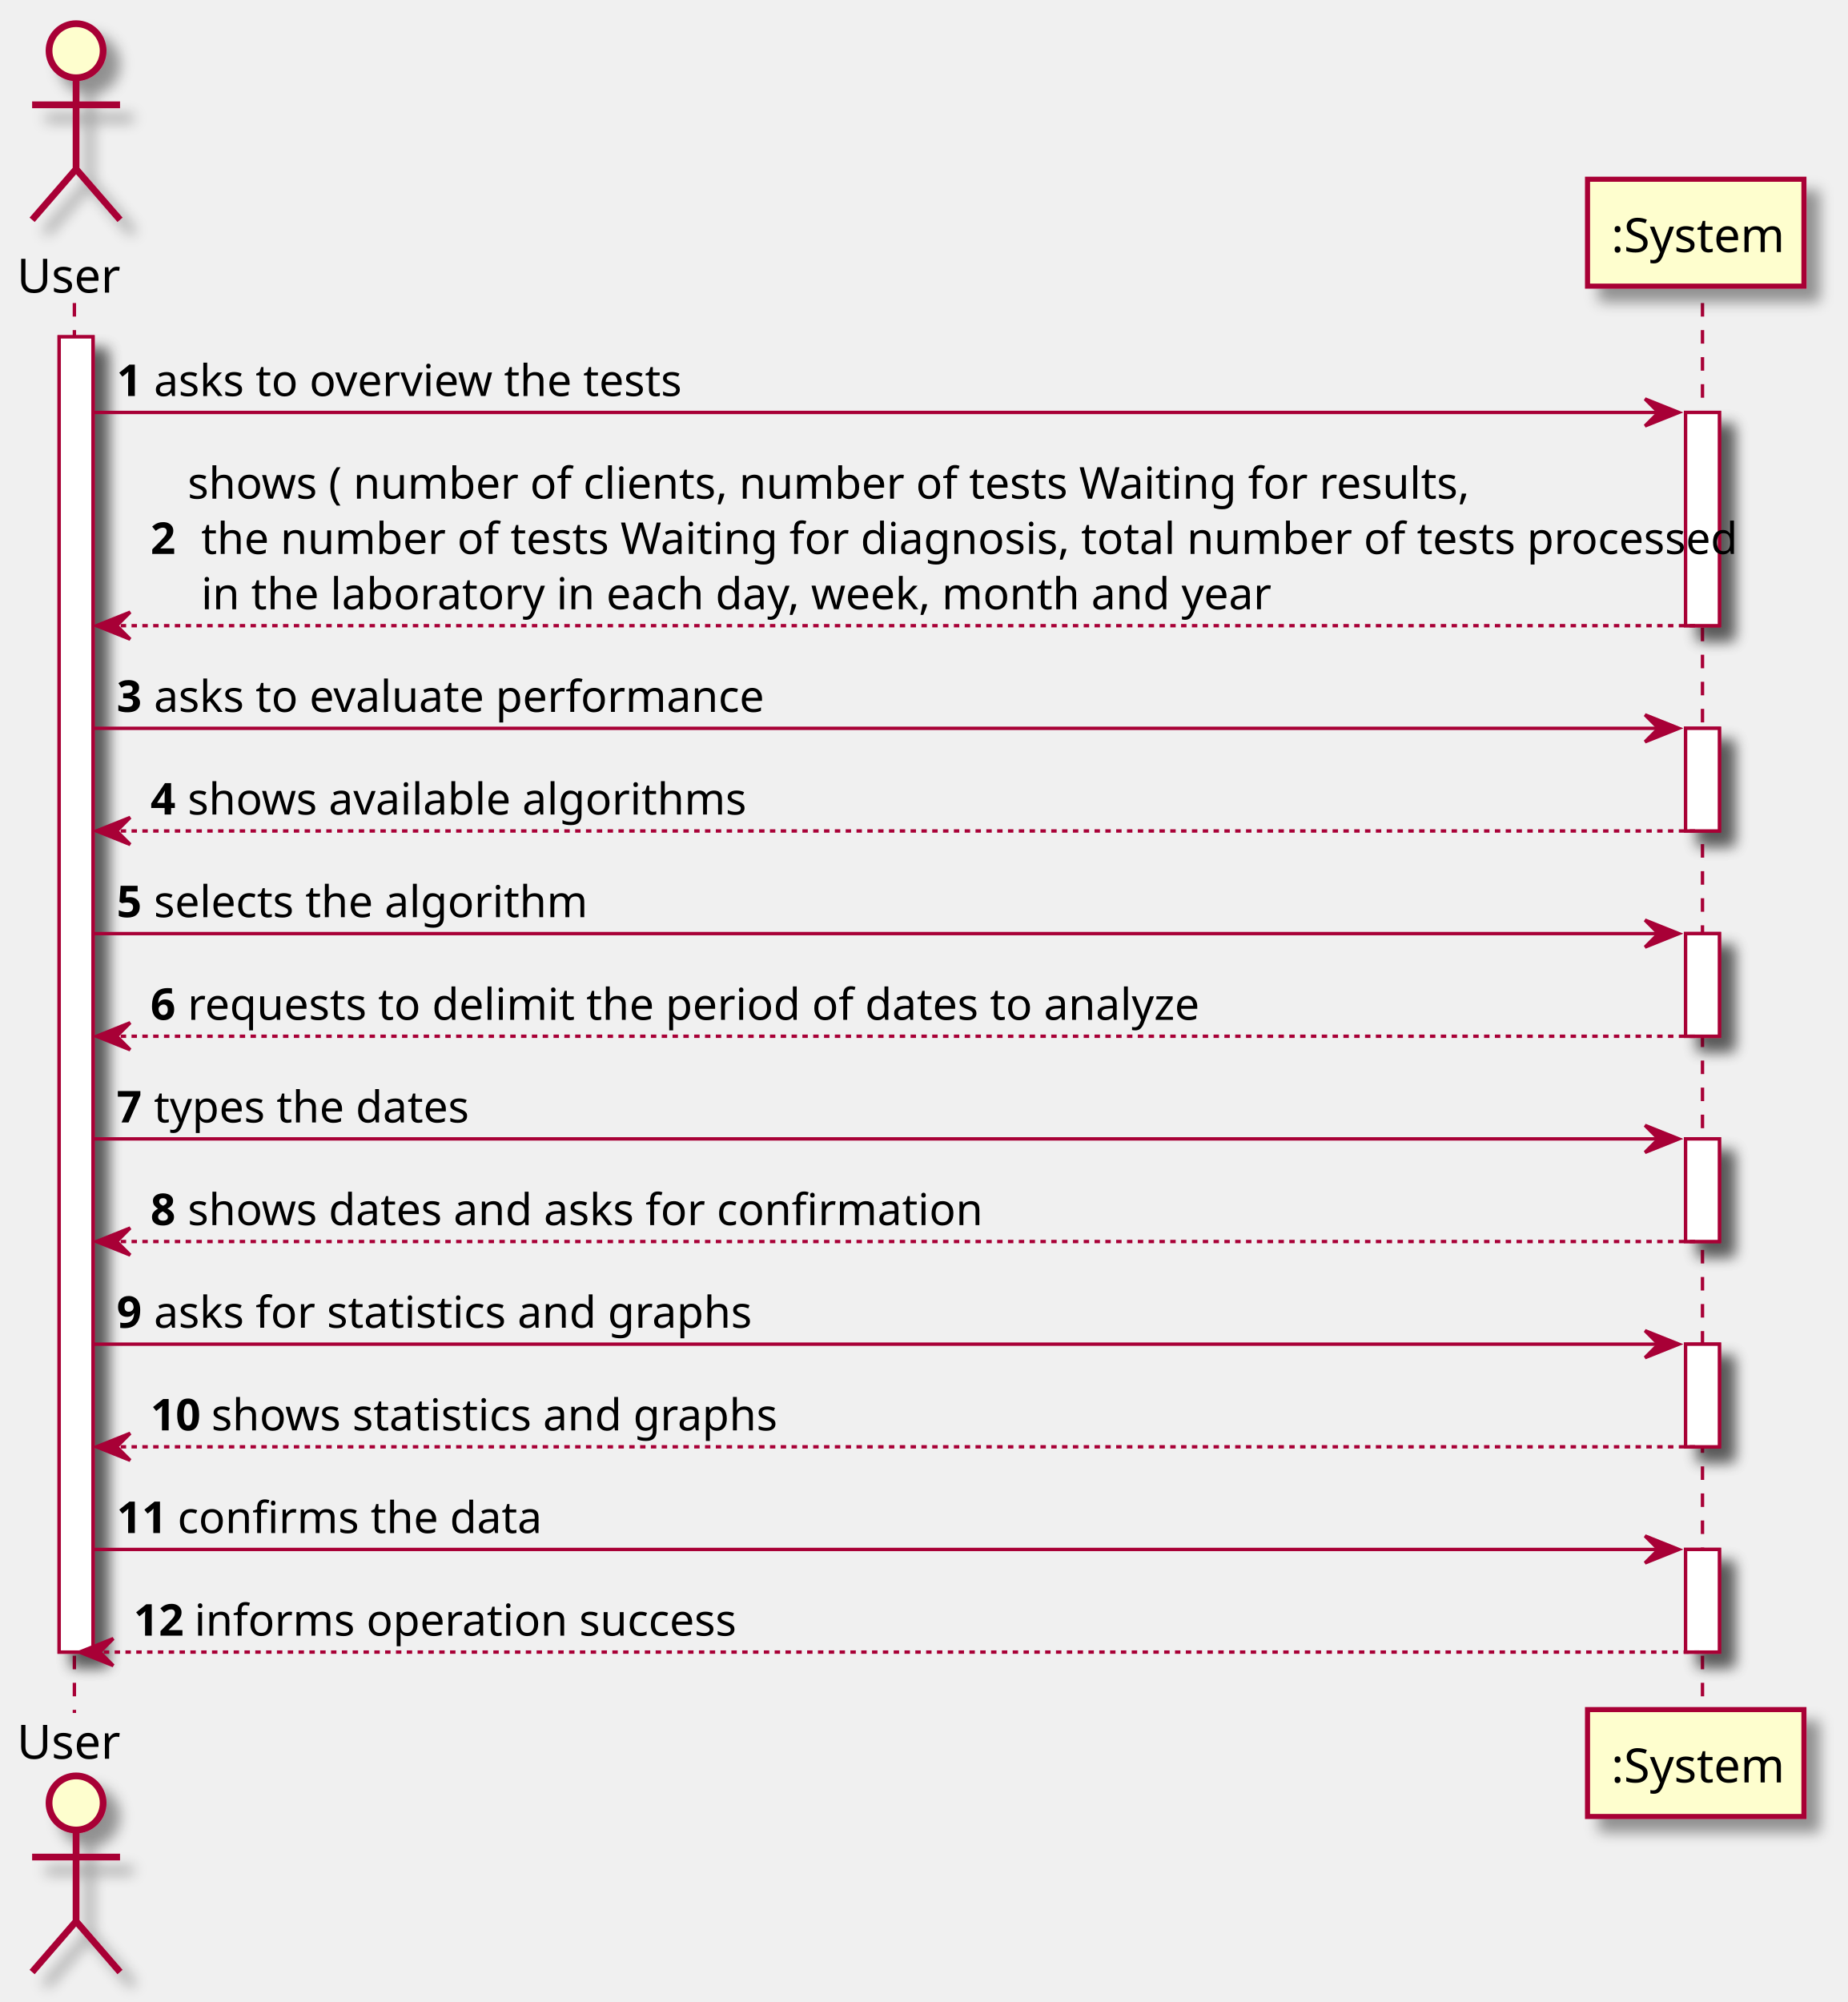
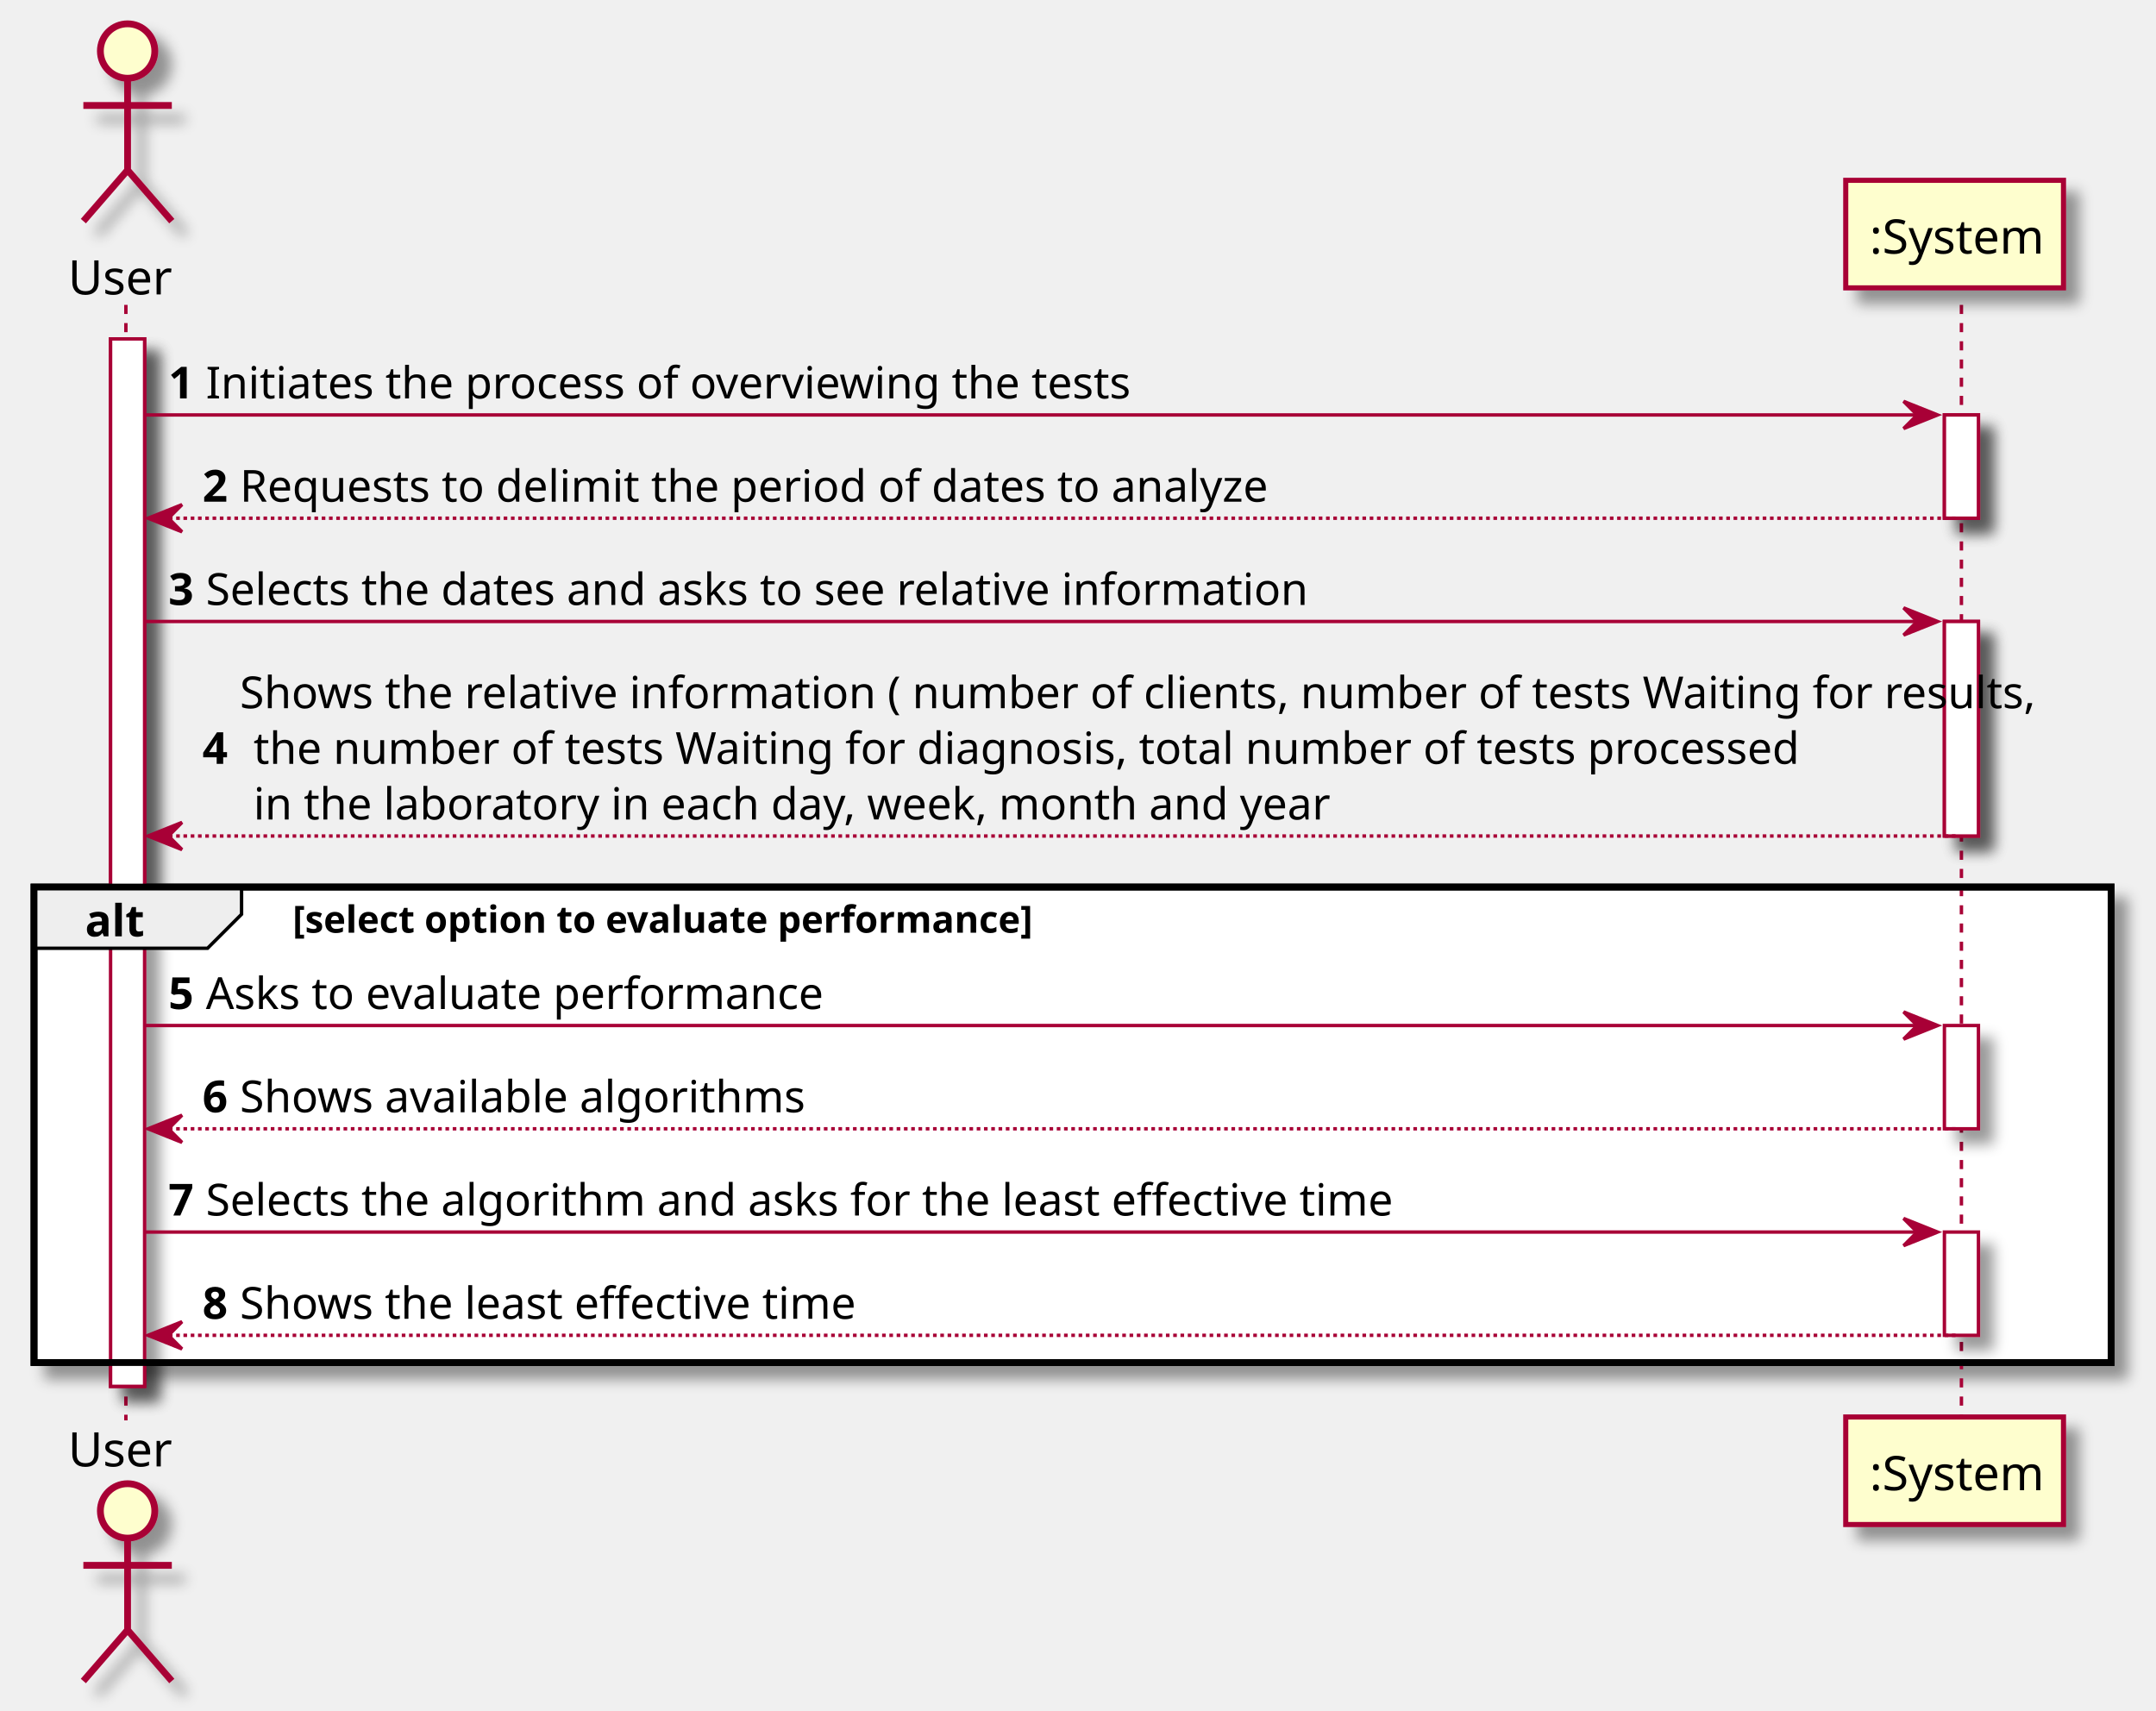
- <svg xmlns="http://www.w3.org/2000/svg" contentScriptType="application/ecmascript" contentStyleType="text/css" height="740px" preserveAspectRatio="none" style="width:683px;height:740px;" version="1.1" viewBox="0 0 683 740" width="683.75px" zoomAndPan="magnify">
+ <svg xmlns="http://www.w3.org/2000/svg" contentScriptType="application/ecmascript" contentStyleType="text/css" height="940.61px" preserveAspectRatio="none" style="width:1185px;height:940px;" version="1.1" viewBox="0 0 1185 940" width="1185.58px" zoomAndPan="magnify">
  <defs>
-     <filter height="300%" id="f1xzpzsf8ar5jc" width="300%" x="-1" y="-1">
-       <feGaussianBlur result="blurOut" stdDeviation="2.5" />
+     <filter height="300%" id="fe169zmxbn5u2" width="300%" x="-1" y="-1">
+       <feGaussianBlur result="blurOut" stdDeviation="3.74" />
      <feColorMatrix in="blurOut" result="blurOut2" type="matrix" values="0 0 0 0 0 0 0 0 0 0 0 0 0 0 0 0 0 0 .4 0" />
-       <feOffset dx="5.0" dy="5.0" in="blurOut2" result="blurOut3" />
+       <feOffset dx="7.48" dy="7.48" in="blurOut2" result="blurOut3" />
      <feBlend in="SourceGraphic" in2="blurOut3" mode="normal" />
    </filter>
  </defs>
  <g>
-     <rect fill="#FFFFFF" filter="url(#f1xzpzsf8ar5jc)" height="486.152" style="stroke:#A80036;stroke-width:1.25;" width="12.5" x="21.875" y="124.512" />
-     <rect fill="#FFFFFF" filter="url(#f1xzpzsf8ar5jc)" height="78.818" style="stroke:#A80036;stroke-width:1.25;" width="12.5" x="623.125" y="152.451" />
-     <rect fill="#FFFFFF" filter="url(#f1xzpzsf8ar5jc)" height="37.94" style="stroke:#A80036;stroke-width:1.25;" width="12.5" x="623.125" y="269.209" />
-     <rect fill="#FFFFFF" filter="url(#f1xzpzsf8ar5jc)" height="37.94" style="stroke:#A80036;stroke-width:1.25;" width="12.5" x="623.125" y="345.088" />
-     <rect fill="#FFFFFF" filter="url(#f1xzpzsf8ar5jc)" height="37.94" style="stroke:#A80036;stroke-width:1.25;" width="12.5" x="623.125" y="420.967" />
-     <rect fill="#FFFFFF" filter="url(#f1xzpzsf8ar5jc)" height="37.94" style="stroke:#A80036;stroke-width:1.25;" width="12.5" x="623.125" y="496.846" />
-     <rect fill="#FFFFFF" filter="url(#f1xzpzsf8ar5jc)" height="37.94" style="stroke:#A80036;stroke-width:1.25;" width="12.5" x="623.125" y="572.725" />
-     <line style="stroke:#A80036;stroke-width:1.25;stroke-dasharray:5.0,5.0;" x1="27.5" x2="27.5" y1="112.012" y2="633.164" />
-     <line style="stroke:#A80036;stroke-width:1.25;stroke-dasharray:5.0,5.0;" x1="629.375" x2="629.375" y1="112.012" y2="633.164" />
-     <text fill="#000000" font-family="sans-serif" font-size="17.5" lengthAdjust="spacing" textLength="36.25" x="6.25" y="108.166">User</text>
-     <ellipse cx="28.125" cy="18.75" fill="#FEFECE" filter="url(#f1xzpzsf8ar5jc)" rx="10" ry="10" style="stroke:#A80036;stroke-width:2.5;" />
-     <path d="M28.125,28.75 L28.125,62.5 M11.875,38.75 L44.375,38.75 M28.125,62.5 L11.875,81.25 M28.125,62.5 L44.375,81.25 " fill="none" filter="url(#f1xzpzsf8ar5jc)" style="stroke:#A80036;stroke-width:2.5;" />
-     <text fill="#000000" font-family="sans-serif" font-size="17.5" lengthAdjust="spacing" textLength="36.25" x="6.25" y="650.081">User</text>
-     <ellipse cx="28.125" cy="666.426" fill="#FEFECE" filter="url(#f1xzpzsf8ar5jc)" rx="10" ry="10" style="stroke:#A80036;stroke-width:2.5;" />
-     <path d="M28.125,676.426 L28.125,710.176 M11.875,686.426 L44.375,686.426 M28.125,710.176 L11.875,728.926 M28.125,710.176 L44.375,728.926 " fill="none" filter="url(#f1xzpzsf8ar5jc)" style="stroke:#A80036;stroke-width:2.5;" />
-     <rect fill="#FEFECE" filter="url(#f1xzpzsf8ar5jc)" height="39.512" style="stroke:#A80036;stroke-width:1.875;" width="80" x="586.875" y="66.25" />
-     <text fill="#000000" font-family="sans-serif" font-size="17.5" lengthAdjust="spacing" textLength="62.5" x="595.625" y="93.166">:System</text>
-     <rect fill="#FEFECE" filter="url(#f1xzpzsf8ar5jc)" height="39.512" style="stroke:#A80036;stroke-width:1.875;" width="80" x="586.875" y="631.914" />
-     <text fill="#000000" font-family="sans-serif" font-size="17.5" lengthAdjust="spacing" textLength="62.5" x="595.625" y="658.831">:System</text>
-     <rect fill="#FFFFFF" filter="url(#f1xzpzsf8ar5jc)" height="486.152" style="stroke:#A80036;stroke-width:1.25;" width="12.5" x="21.875" y="124.512" />
-     <rect fill="#FFFFFF" filter="url(#f1xzpzsf8ar5jc)" height="78.818" style="stroke:#A80036;stroke-width:1.25;" width="12.5" x="623.125" y="152.451" />
-     <rect fill="#FFFFFF" filter="url(#f1xzpzsf8ar5jc)" height="37.94" style="stroke:#A80036;stroke-width:1.25;" width="12.5" x="623.125" y="269.209" />
-     <rect fill="#FFFFFF" filter="url(#f1xzpzsf8ar5jc)" height="37.94" style="stroke:#A80036;stroke-width:1.25;" width="12.5" x="623.125" y="345.088" />
-     <rect fill="#FFFFFF" filter="url(#f1xzpzsf8ar5jc)" height="37.94" style="stroke:#A80036;stroke-width:1.25;" width="12.5" x="623.125" y="420.967" />
-     <rect fill="#FFFFFF" filter="url(#f1xzpzsf8ar5jc)" height="37.94" style="stroke:#A80036;stroke-width:1.25;" width="12.5" x="623.125" y="496.846" />
-     <rect fill="#FFFFFF" filter="url(#f1xzpzsf8ar5jc)" height="37.94" style="stroke:#A80036;stroke-width:1.25;" width="12.5" x="623.125" y="572.725" />
-     <polygon fill="#A80036" points="608.125,147.451,620.625,152.451,608.125,157.451,613.125,152.451" style="stroke:#A80036;stroke-width:1.25;" />
-     <line style="stroke:#A80036;stroke-width:1.25;" x1="34.375" x2="615.625" y1="152.451" y2="152.451" />
-     <text fill="#000000" font-family="sans-serif" font-size="16.25" font-weight="bold" lengthAdjust="spacing" textLength="8.75" x="43.125" y="146.381">1</text>
-     <text fill="#000000" font-family="sans-serif" font-size="16.25" lengthAdjust="spacing" textLength="186.25" x="56.875" y="146.381">asks to overview the tests</text>
-     <polygon fill="#A80036" points="48.125,226.269,35.625,231.269,48.125,236.269,43.125,231.269" style="stroke:#A80036;stroke-width:1.25;" />
-     <line style="stroke:#A80036;stroke-width:1.25;stroke-dasharray:2.0,2.0;" x1="40.625" x2="628.125" y1="231.269" y2="231.269" />
-     <text fill="#000000" font-family="sans-serif" font-size="16.25" font-weight="bold" lengthAdjust="spacing" textLength="8.75" x="55.625" y="204.76">2</text>
-     <text fill="#000000" font-family="sans-serif" font-size="16.25" lengthAdjust="spacing" textLength="448.75" x="69.375" y="184.32">shows ( number of clients, number of tests Waiting for results,</text>
-     <text fill="#000000" font-family="sans-serif" font-size="16.25" lengthAdjust="spacing" textLength="535" x="74.375" y="204.76">the number of tests Waiting for diagnosis, total number of tests processed</text>
-     <text fill="#000000" font-family="sans-serif" font-size="16.25" lengthAdjust="spacing" textLength="375" x="74.375" y="225.199">in the laboratory in each day, week, month and year</text>
-     <polygon fill="#A80036" points="608.125,264.209,620.625,269.209,608.125,274.209,613.125,269.209" style="stroke:#A80036;stroke-width:1.25;" />
-     <line style="stroke:#A80036;stroke-width:1.25;" x1="34.375" x2="615.625" y1="269.209" y2="269.209" />
-     <text fill="#000000" font-family="sans-serif" font-size="16.25" font-weight="bold" lengthAdjust="spacing" textLength="8.75" x="43.125" y="263.138">3</text>
-     <text fill="#000000" font-family="sans-serif" font-size="16.25" lengthAdjust="spacing" textLength="211.25" x="56.875" y="263.138">asks to evaluate performance</text>
-     <polygon fill="#A80036" points="48.125,302.148,35.625,307.148,48.125,312.148,43.125,307.148" style="stroke:#A80036;stroke-width:1.25;" />
-     <line style="stroke:#A80036;stroke-width:1.25;stroke-dasharray:2.0,2.0;" x1="40.625" x2="628.125" y1="307.148" y2="307.148" />
-     <text fill="#000000" font-family="sans-serif" font-size="16.25" font-weight="bold" lengthAdjust="spacing" textLength="8.75" x="55.625" y="301.078">4</text>
-     <text fill="#000000" font-family="sans-serif" font-size="16.25" lengthAdjust="spacing" textLength="192.5" x="69.375" y="301.078">shows available algorithms</text>
-     <polygon fill="#A80036" points="608.125,340.088,620.625,345.088,608.125,350.088,613.125,345.088" style="stroke:#A80036;stroke-width:1.25;" />
-     <line style="stroke:#A80036;stroke-width:1.25;" x1="34.375" x2="615.625" y1="345.088" y2="345.088" />
-     <text fill="#000000" font-family="sans-serif" font-size="16.25" font-weight="bold" lengthAdjust="spacing" textLength="8.75" x="43.125" y="339.017">5</text>
-     <text fill="#000000" font-family="sans-serif" font-size="16.25" lengthAdjust="spacing" textLength="151.25" x="56.875" y="339.017">selects the algorithm</text>
-     <polygon fill="#A80036" points="48.125,378.027,35.625,383.027,48.125,388.027,43.125,383.027" style="stroke:#A80036;stroke-width:1.25;" />
-     <line style="stroke:#A80036;stroke-width:1.25;stroke-dasharray:2.0,2.0;" x1="40.625" x2="628.125" y1="383.027" y2="383.027" />
-     <text fill="#000000" font-family="sans-serif" font-size="16.25" font-weight="bold" lengthAdjust="spacing" textLength="8.75" x="55.625" y="376.957">6</text>
-     <text fill="#000000" font-family="sans-serif" font-size="16.25" lengthAdjust="spacing" textLength="352.5" x="69.375" y="376.957">requests to delimit the period of dates to analyze</text>
-     <polygon fill="#A80036" points="608.125,415.967,620.625,420.967,608.125,425.967,613.125,420.967" style="stroke:#A80036;stroke-width:1.25;" />
-     <line style="stroke:#A80036;stroke-width:1.25;" x1="34.375" x2="615.625" y1="420.967" y2="420.967" />
-     <text fill="#000000" font-family="sans-serif" font-size="16.25" font-weight="bold" lengthAdjust="spacing" textLength="8.75" x="43.125" y="414.896">7</text>
-     <text fill="#000000" font-family="sans-serif" font-size="16.25" lengthAdjust="spacing" textLength="112.5" x="56.875" y="414.896">types the dates</text>
-     <polygon fill="#A80036" points="48.125,453.906,35.625,458.906,48.125,463.906,43.125,458.906" style="stroke:#A80036;stroke-width:1.25;" />
-     <line style="stroke:#A80036;stroke-width:1.25;stroke-dasharray:2.0,2.0;" x1="40.625" x2="628.125" y1="458.906" y2="458.906" />
-     <text fill="#000000" font-family="sans-serif" font-size="16.25" font-weight="bold" lengthAdjust="spacing" textLength="8.75" x="55.625" y="452.836">8</text>
-     <text fill="#000000" font-family="sans-serif" font-size="16.25" lengthAdjust="spacing" textLength="277.5" x="69.375" y="452.836">shows dates and asks for confirmation</text>
-     <polygon fill="#A80036" points="608.125,491.846,620.625,496.846,608.125,501.846,613.125,496.846" style="stroke:#A80036;stroke-width:1.25;" />
-     <line style="stroke:#A80036;stroke-width:1.25;" x1="34.375" x2="615.625" y1="496.846" y2="496.846" />
-     <text fill="#000000" font-family="sans-serif" font-size="16.25" font-weight="bold" lengthAdjust="spacing" textLength="8.75" x="43.125" y="490.775">9</text>
-     <text fill="#000000" font-family="sans-serif" font-size="16.25" lengthAdjust="spacing" textLength="213.75" x="56.875" y="490.775">asks for statistics and graphs</text>
-     <polygon fill="#A80036" points="48.125,529.785,35.625,534.785,48.125,539.785,43.125,534.785" style="stroke:#A80036;stroke-width:1.25;" />
-     <line style="stroke:#A80036;stroke-width:1.25;stroke-dasharray:2.0,2.0;" x1="40.625" x2="628.125" y1="534.785" y2="534.785" />
-     <text fill="#000000" font-family="sans-serif" font-size="16.25" font-weight="bold" lengthAdjust="spacing" textLength="17.5" x="55.625" y="528.715">10</text>
-     <text fill="#000000" font-family="sans-serif" font-size="16.25" lengthAdjust="spacing" textLength="202.5" x="78.125" y="528.715">shows statistics and graphs</text>
-     <polygon fill="#A80036" points="608.125,567.725,620.625,572.725,608.125,577.725,613.125,572.725" style="stroke:#A80036;stroke-width:1.25;" />
-     <line style="stroke:#A80036;stroke-width:1.25;" x1="34.375" x2="615.625" y1="572.725" y2="572.725" />
-     <text fill="#000000" font-family="sans-serif" font-size="16.25" font-weight="bold" lengthAdjust="spacing" textLength="17.5" x="43.125" y="566.654">11</text>
-     <text fill="#000000" font-family="sans-serif" font-size="16.25" lengthAdjust="spacing" textLength="125" x="65.625" y="566.654">confirms the data</text>
-     <polygon fill="#A80036" points="41.875,605.664,29.375,610.664,41.875,615.664,36.875,610.664" style="stroke:#A80036;stroke-width:1.25;" />
-     <line style="stroke:#A80036;stroke-width:1.25;stroke-dasharray:2.0,2.0;" x1="34.375" x2="628.125" y1="610.664" y2="610.664" />
-     <text fill="#000000" font-family="sans-serif" font-size="16.25" font-weight="bold" lengthAdjust="spacing" textLength="17.5" x="49.375" y="604.593">12</text>
-     <text fill="#000000" font-family="sans-serif" font-size="16.25" lengthAdjust="spacing" textLength="190" x="71.875" y="604.593">informs operation success</text>
+     <rect fill="#FFFFFF" filter="url(#fe169zmxbn5u2)" height="575.712" style="stroke:#A80036;stroke-width:1.87;" width="18.7" x="60.775" y="186.269" />
+     <rect fill="#FFFFFF" filter="url(#fe169zmxbn5u2)" height="56.757" style="stroke:#A80036;stroke-width:1.87;" width="18.7" x="1068.705" y="228.067" />
+     <rect fill="#FFFFFF" filter="url(#fe169zmxbn5u2)" height="117.912" style="stroke:#A80036;stroke-width:1.87;" width="18.7" x="1068.705" y="341.582" />
+     <rect fill="#FFFFFF" filter="url(#fe169zmxbn5u2)" height="56.757" style="stroke:#A80036;stroke-width:1.87;" width="18.7" x="1068.705" y="563.659" />
+     <rect fill="#FFFFFF" filter="url(#fe169zmxbn5u2)" height="56.757" style="stroke:#A80036;stroke-width:1.87;" width="18.7" x="1068.705" y="677.174" />
+     <rect fill="#FFFFFF" filter="url(#fe169zmxbn5u2)" height="261.347" style="stroke:#000000;stroke-width:3.74;" width="1141.635" x="18.7" y="487.544" />
+     <line style="stroke:#A80036;stroke-width:1.87;stroke-dasharray:5.0,5.0;" x1="69.19" x2="69.19" y1="167.57" y2="780.681" />
+     <line style="stroke:#A80036;stroke-width:1.87;stroke-dasharray:5.0,5.0;" x1="1078.055" x2="1078.055" y1="167.57" y2="780.681" />
+     <text fill="#000000" font-family="sans-serif" font-size="26.18" lengthAdjust="spacing" textLength="54.23" x="37.4" y="161.817">User</text>
+     <ellipse cx="70.125" cy="28.05" fill="#FEFECE" filter="url(#fe169zmxbn5u2)" rx="14.96" ry="14.96" style="stroke:#A80036;stroke-width:3.74;" />
+     <path d="M70.125,43.01 L70.125,93.5 M45.815,57.97 L94.435,57.97 M70.125,93.5 L45.815,121.55 M70.125,93.5 L94.435,121.55 " fill="none" filter="url(#fe169zmxbn5u2)" style="stroke:#A80036;stroke-width:3.74;" />
+     <text fill="#000000" font-family="sans-serif" font-size="26.18" lengthAdjust="spacing" textLength="54.23" x="37.4" y="805.988">User</text>
+     <ellipse cx="70.125" cy="830.441" fill="#FEFECE" filter="url(#fe169zmxbn5u2)" rx="14.96" ry="14.96" style="stroke:#A80036;stroke-width:3.74;" />
+     <path d="M70.125,845.401 L70.125,895.891 M45.815,860.361 L94.435,860.361 M70.125,895.891 L45.815,923.941 M70.125,895.891 L94.435,923.941 " fill="none" filter="url(#fe169zmxbn5u2)" style="stroke:#A80036;stroke-width:3.74;" />
+     <rect fill="#FEFECE" filter="url(#fe169zmxbn5u2)" height="59.109" style="stroke:#A80036;stroke-width:2.805;" width="119.68" x="1014.475" y="99.11" />
+     <text fill="#000000" font-family="sans-serif" font-size="26.18" lengthAdjust="spacing" textLength="93.5" x="1027.565" y="139.377">:System</text>
+     <rect fill="#FEFECE" filter="url(#fe169zmxbn5u2)" height="59.109" style="stroke:#A80036;stroke-width:2.805;" width="119.68" x="1014.475" y="778.811" />
+     <text fill="#000000" font-family="sans-serif" font-size="26.18" lengthAdjust="spacing" textLength="93.5" x="1027.565" y="819.078">:System</text>
+     <rect fill="#FFFFFF" filter="url(#fe169zmxbn5u2)" height="575.712" style="stroke:#A80036;stroke-width:1.87;" width="18.7" x="60.775" y="186.269" />
+     <rect fill="#FFFFFF" filter="url(#fe169zmxbn5u2)" height="56.757" style="stroke:#A80036;stroke-width:1.87;" width="18.7" x="1068.705" y="228.067" />
+     <rect fill="#FFFFFF" filter="url(#fe169zmxbn5u2)" height="117.912" style="stroke:#A80036;stroke-width:1.87;" width="18.7" x="1068.705" y="341.582" />
+     <rect fill="#FFFFFF" filter="url(#fe169zmxbn5u2)" height="56.757" style="stroke:#A80036;stroke-width:1.87;" width="18.7" x="1068.705" y="563.659" />
+     <rect fill="#FFFFFF" filter="url(#fe169zmxbn5u2)" height="56.757" style="stroke:#A80036;stroke-width:1.87;" width="18.7" x="1068.705" y="677.174" />
+     <polygon fill="#A80036" points="1046.265,220.587,1064.965,228.067,1046.265,235.547,1053.745,228.067" style="stroke:#A80036;stroke-width:1.87;" />
+     <line style="stroke:#A80036;stroke-width:1.87;" x1="79.475" x2="1057.485" y1="228.067" y2="228.067" />
+     <text fill="#000000" font-family="sans-serif" font-size="24.31" font-weight="bold" lengthAdjust="spacing" textLength="13.09" x="92.565" y="218.985">1</text>
+     <text fill="#000000" font-family="sans-serif" font-size="24.31" lengthAdjust="spacing" textLength="474.98" x="113.135" y="218.985">Initiates the process of overviewing the tests</text>
+     <polygon fill="#A80036" points="100.045,277.344,81.345,284.824,100.045,292.304,92.565,284.824" style="stroke:#A80036;stroke-width:1.87;" />
+     <line style="stroke:#A80036;stroke-width:1.87;stroke-dasharray:2.0,2.0;" x1="88.825" x2="1076.185" y1="284.824" y2="284.824" />
+     <text fill="#000000" font-family="sans-serif" font-size="24.31" font-weight="bold" lengthAdjust="spacing" textLength="13.09" x="111.265" y="275.743">2</text>
+     <text fill="#000000" font-family="sans-serif" font-size="24.31" lengthAdjust="spacing" textLength="536.69" x="131.835" y="275.743">Requests to delimit the period of dates to analyze</text>
+     <polygon fill="#A80036" points="1046.265,334.102,1064.965,341.582,1046.265,349.062,1053.745,341.582" style="stroke:#A80036;stroke-width:1.87;" />
+     <line style="stroke:#A80036;stroke-width:1.87;" x1="79.475" x2="1057.485" y1="341.582" y2="341.582" />
+     <text fill="#000000" font-family="sans-serif" font-size="24.31" font-weight="bold" lengthAdjust="spacing" textLength="13.09" x="92.565" y="332.5">3</text>
+     <text fill="#000000" font-family="sans-serif" font-size="24.31" lengthAdjust="spacing" textLength="579.7" x="113.135" y="332.5">Selects the dates and asks to see relative information</text>
+     <polygon fill="#A80036" points="100.045,452.014,81.345,459.494,100.045,466.974,92.565,459.494" style="stroke:#A80036;stroke-width:1.87;" />
+     <line style="stroke:#A80036;stroke-width:1.87;stroke-dasharray:2.0,2.0;" x1="88.825" x2="1076.185" y1="459.494" y2="459.494" />
+     <text fill="#000000" font-family="sans-serif" font-size="24.31" font-weight="bold" lengthAdjust="spacing" textLength="13.09" x="111.265" y="419.835">4</text>
+     <text fill="#000000" font-family="sans-serif" font-size="24.31" lengthAdjust="spacing" textLength="923.78" x="131.835" y="389.258">Shows the relative information ( number of clients, number of tests Waiting for results,</text>
+     <text fill="#000000" font-family="sans-serif" font-size="24.31" lengthAdjust="spacing" textLength="800.36" x="139.315" y="419.835">the number of tests Waiting for diagnosis, total number of tests processed</text>
+     <text fill="#000000" font-family="sans-serif" font-size="24.31" lengthAdjust="spacing" textLength="561" x="139.315" y="450.413">in the laboratory in each day, week, month and year</text>
+     <path d="M18.7,487.544 L132.77,487.544 L132.77,502.504 L114.07,521.204 L18.7,521.204 L18.7,487.544 " fill="#EEEEEE" style="stroke:#000000;stroke-width:1.87;" />
+     <rect fill="none" height="261.347" style="stroke:#000000;stroke-width:3.74;" width="1141.635" x="18.7" y="487.544" />
+     <text fill="#000000" font-family="sans-serif" font-size="24.31" font-weight="bold" lengthAdjust="spacing" textLength="29.92" x="46.75" y="514.65">alt</text>
+     <text fill="#000000" font-family="sans-serif" font-size="20.57" font-weight="bold" lengthAdjust="spacing" textLength="407.66" x="160.82" y="512.638">[select option to evaluate performance]</text>
+     <polygon fill="#A80036" points="1046.265,556.179,1064.965,563.659,1046.265,571.139,1053.745,563.659" style="stroke:#A80036;stroke-width:1.87;" />
+     <line style="stroke:#A80036;stroke-width:1.87;" x1="79.475" x2="1057.485" y1="563.659" y2="563.659" />
+     <text fill="#000000" font-family="sans-serif" font-size="24.31" font-weight="bold" lengthAdjust="spacing" textLength="13.09" x="92.565" y="554.577">5</text>
+     <text fill="#000000" font-family="sans-serif" font-size="24.31" lengthAdjust="spacing" textLength="319.77" x="113.135" y="554.577">Asks to evaluate performance</text>
+     <polygon fill="#A80036" points="100.045,612.936,81.345,620.416,100.045,627.896,92.565,620.416" style="stroke:#A80036;stroke-width:1.87;" />
+     <line style="stroke:#A80036;stroke-width:1.87;stroke-dasharray:2.0,2.0;" x1="88.825" x2="1076.185" y1="620.416" y2="620.416" />
+     <text fill="#000000" font-family="sans-serif" font-size="24.31" font-weight="bold" lengthAdjust="spacing" textLength="13.09" x="111.265" y="611.335">6</text>
+     <text fill="#000000" font-family="sans-serif" font-size="24.31" lengthAdjust="spacing" textLength="291.72" x="131.835" y="611.335">Shows available algorithms</text>
+     <polygon fill="#A80036" points="1046.265,669.694,1064.965,677.174,1046.265,684.654,1053.745,677.174" style="stroke:#A80036;stroke-width:1.87;" />
+     <line style="stroke:#A80036;stroke-width:1.87;" x1="79.475" x2="1057.485" y1="677.174" y2="677.174" />
+     <text fill="#000000" font-family="sans-serif" font-size="24.31" font-weight="bold" lengthAdjust="spacing" textLength="13.09" x="92.565" y="668.092">7</text>
+     <text fill="#000000" font-family="sans-serif" font-size="24.31" lengthAdjust="spacing" textLength="618.97" x="113.135" y="668.092">Selects the algorithm and asks for the least effective time</text>
+     <polygon fill="#A80036" points="100.045,726.451,81.345,733.931,100.045,741.411,92.565,733.931" style="stroke:#A80036;stroke-width:1.87;" />
+     <line style="stroke:#A80036;stroke-width:1.87;stroke-dasharray:2.0,2.0;" x1="88.825" x2="1076.185" y1="733.931" y2="733.931" />
+     <text fill="#000000" font-family="sans-serif" font-size="24.31" font-weight="bold" lengthAdjust="spacing" textLength="13.09" x="111.265" y="724.85">8</text>
+     <text fill="#000000" font-family="sans-serif" font-size="24.31" lengthAdjust="spacing" textLength="321.64" x="131.835" y="724.85">Shows the least effective time</text>
  </g>
</svg>
